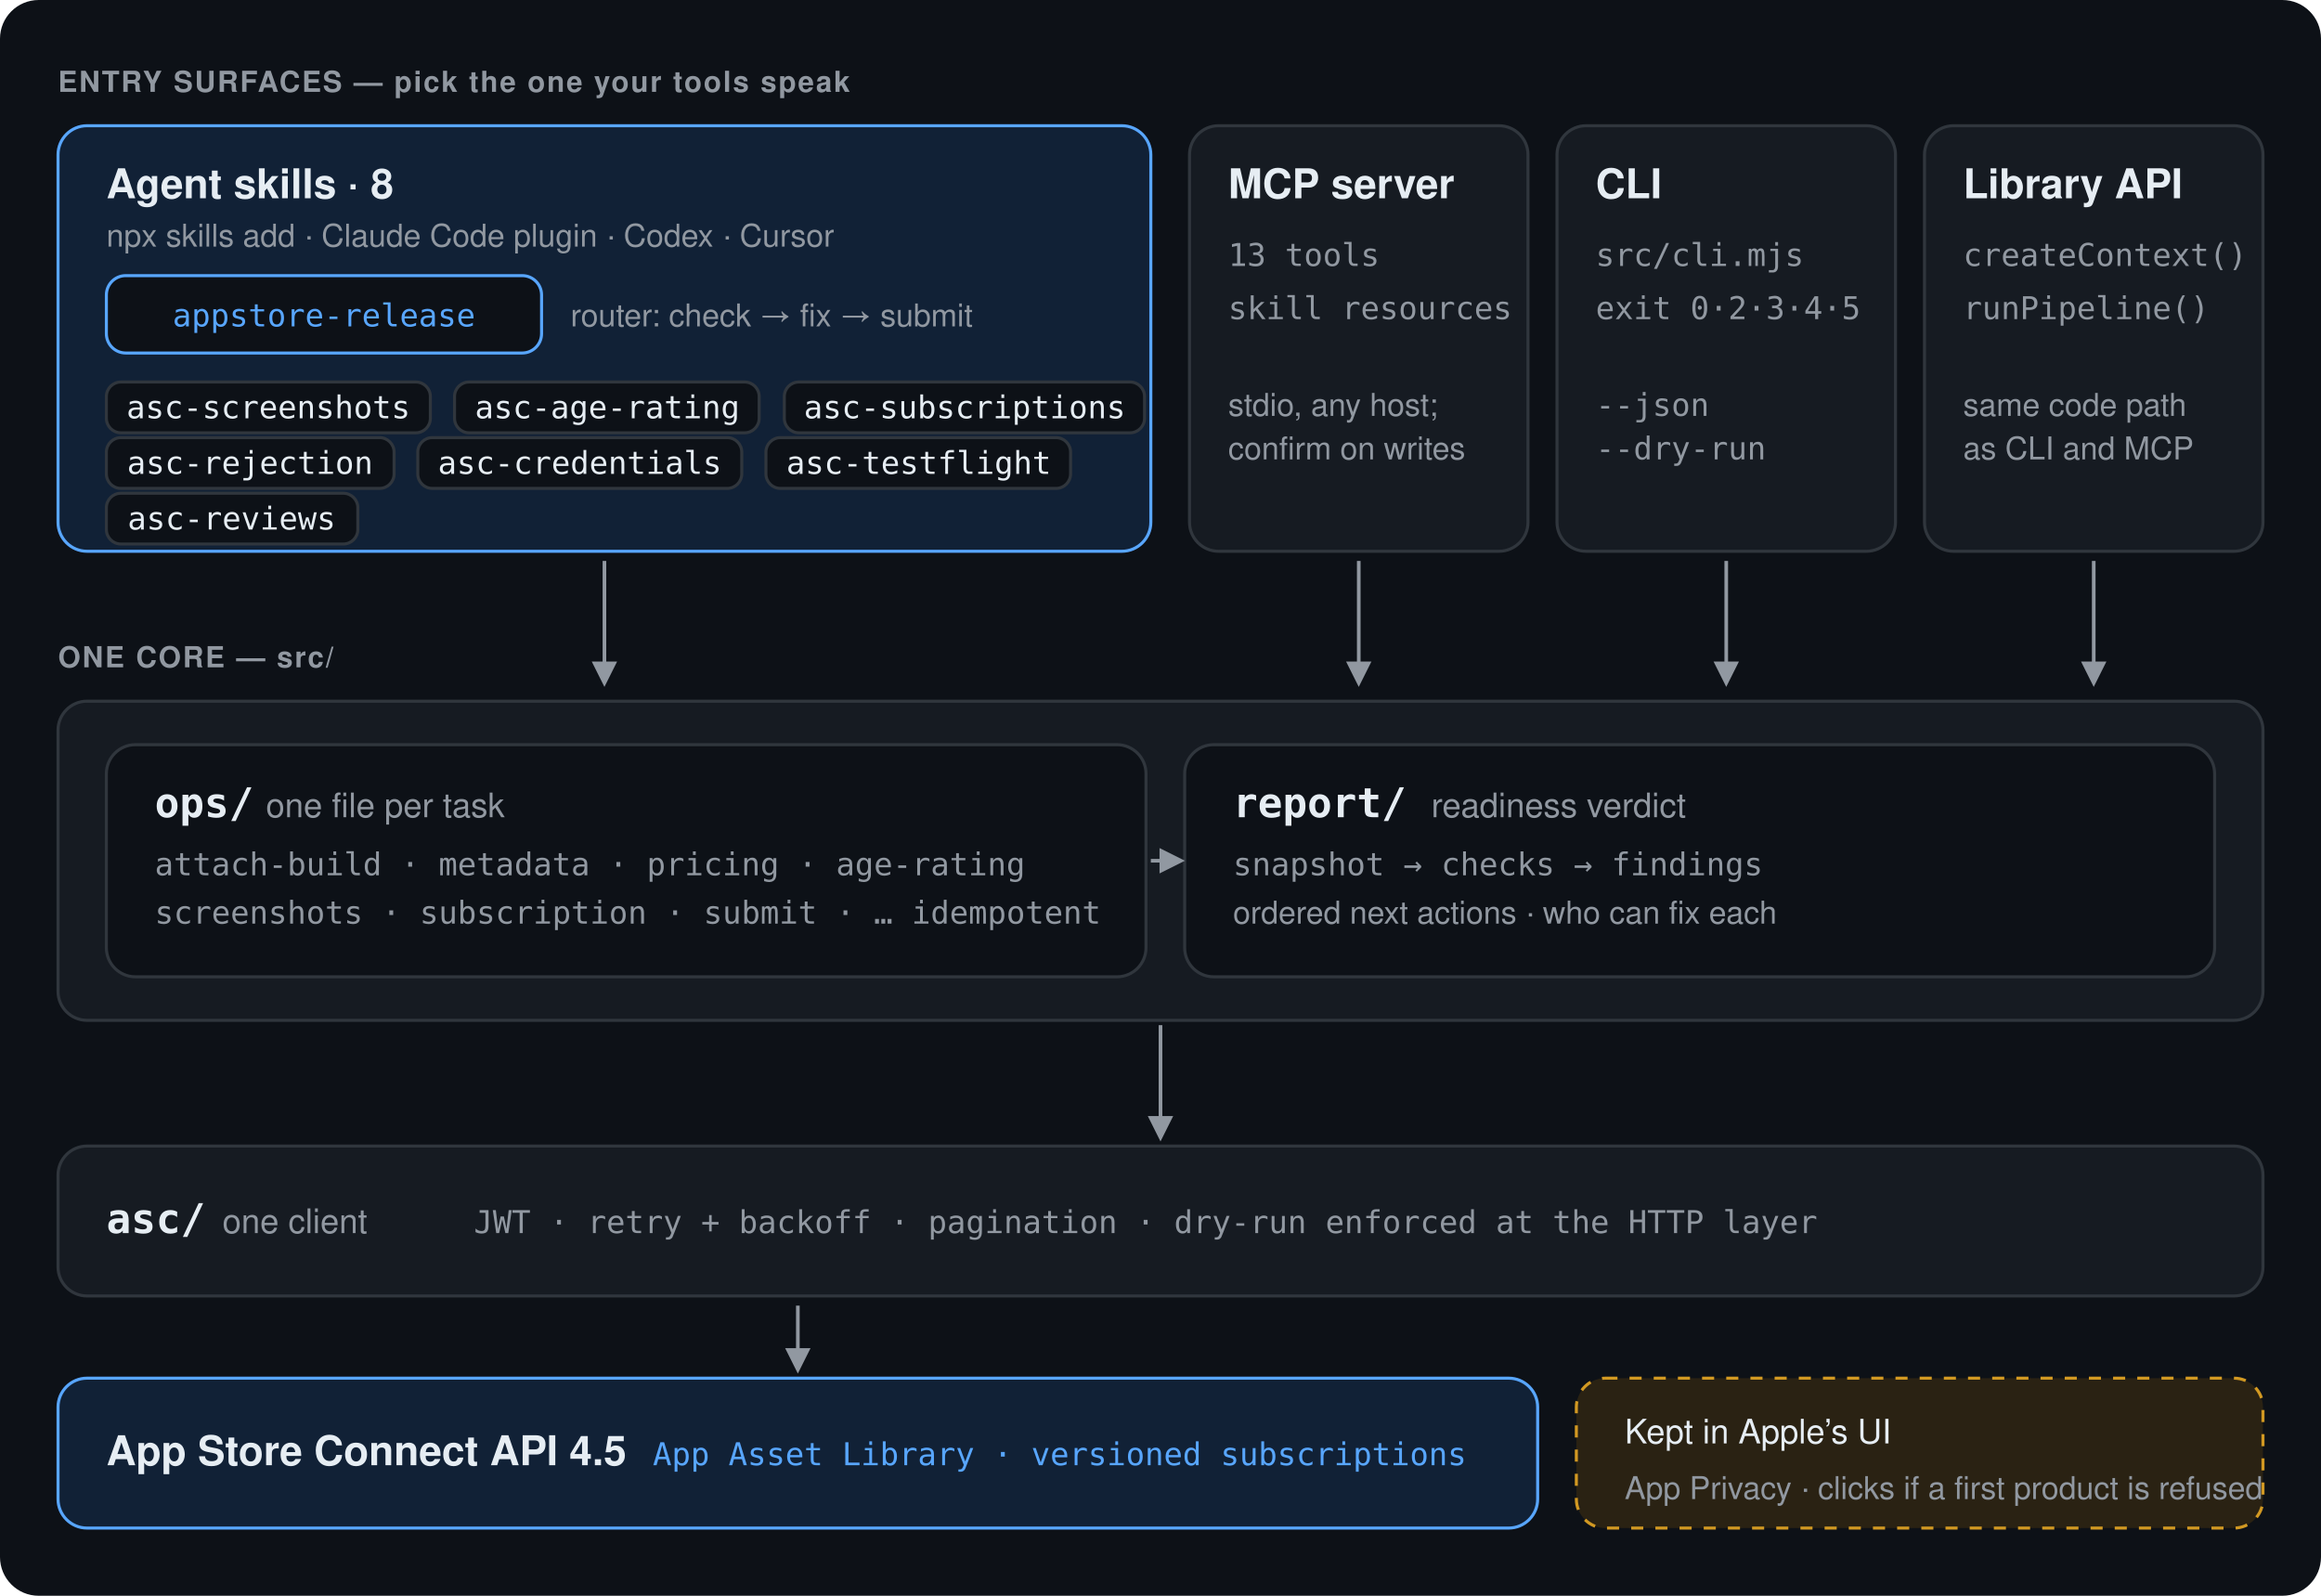
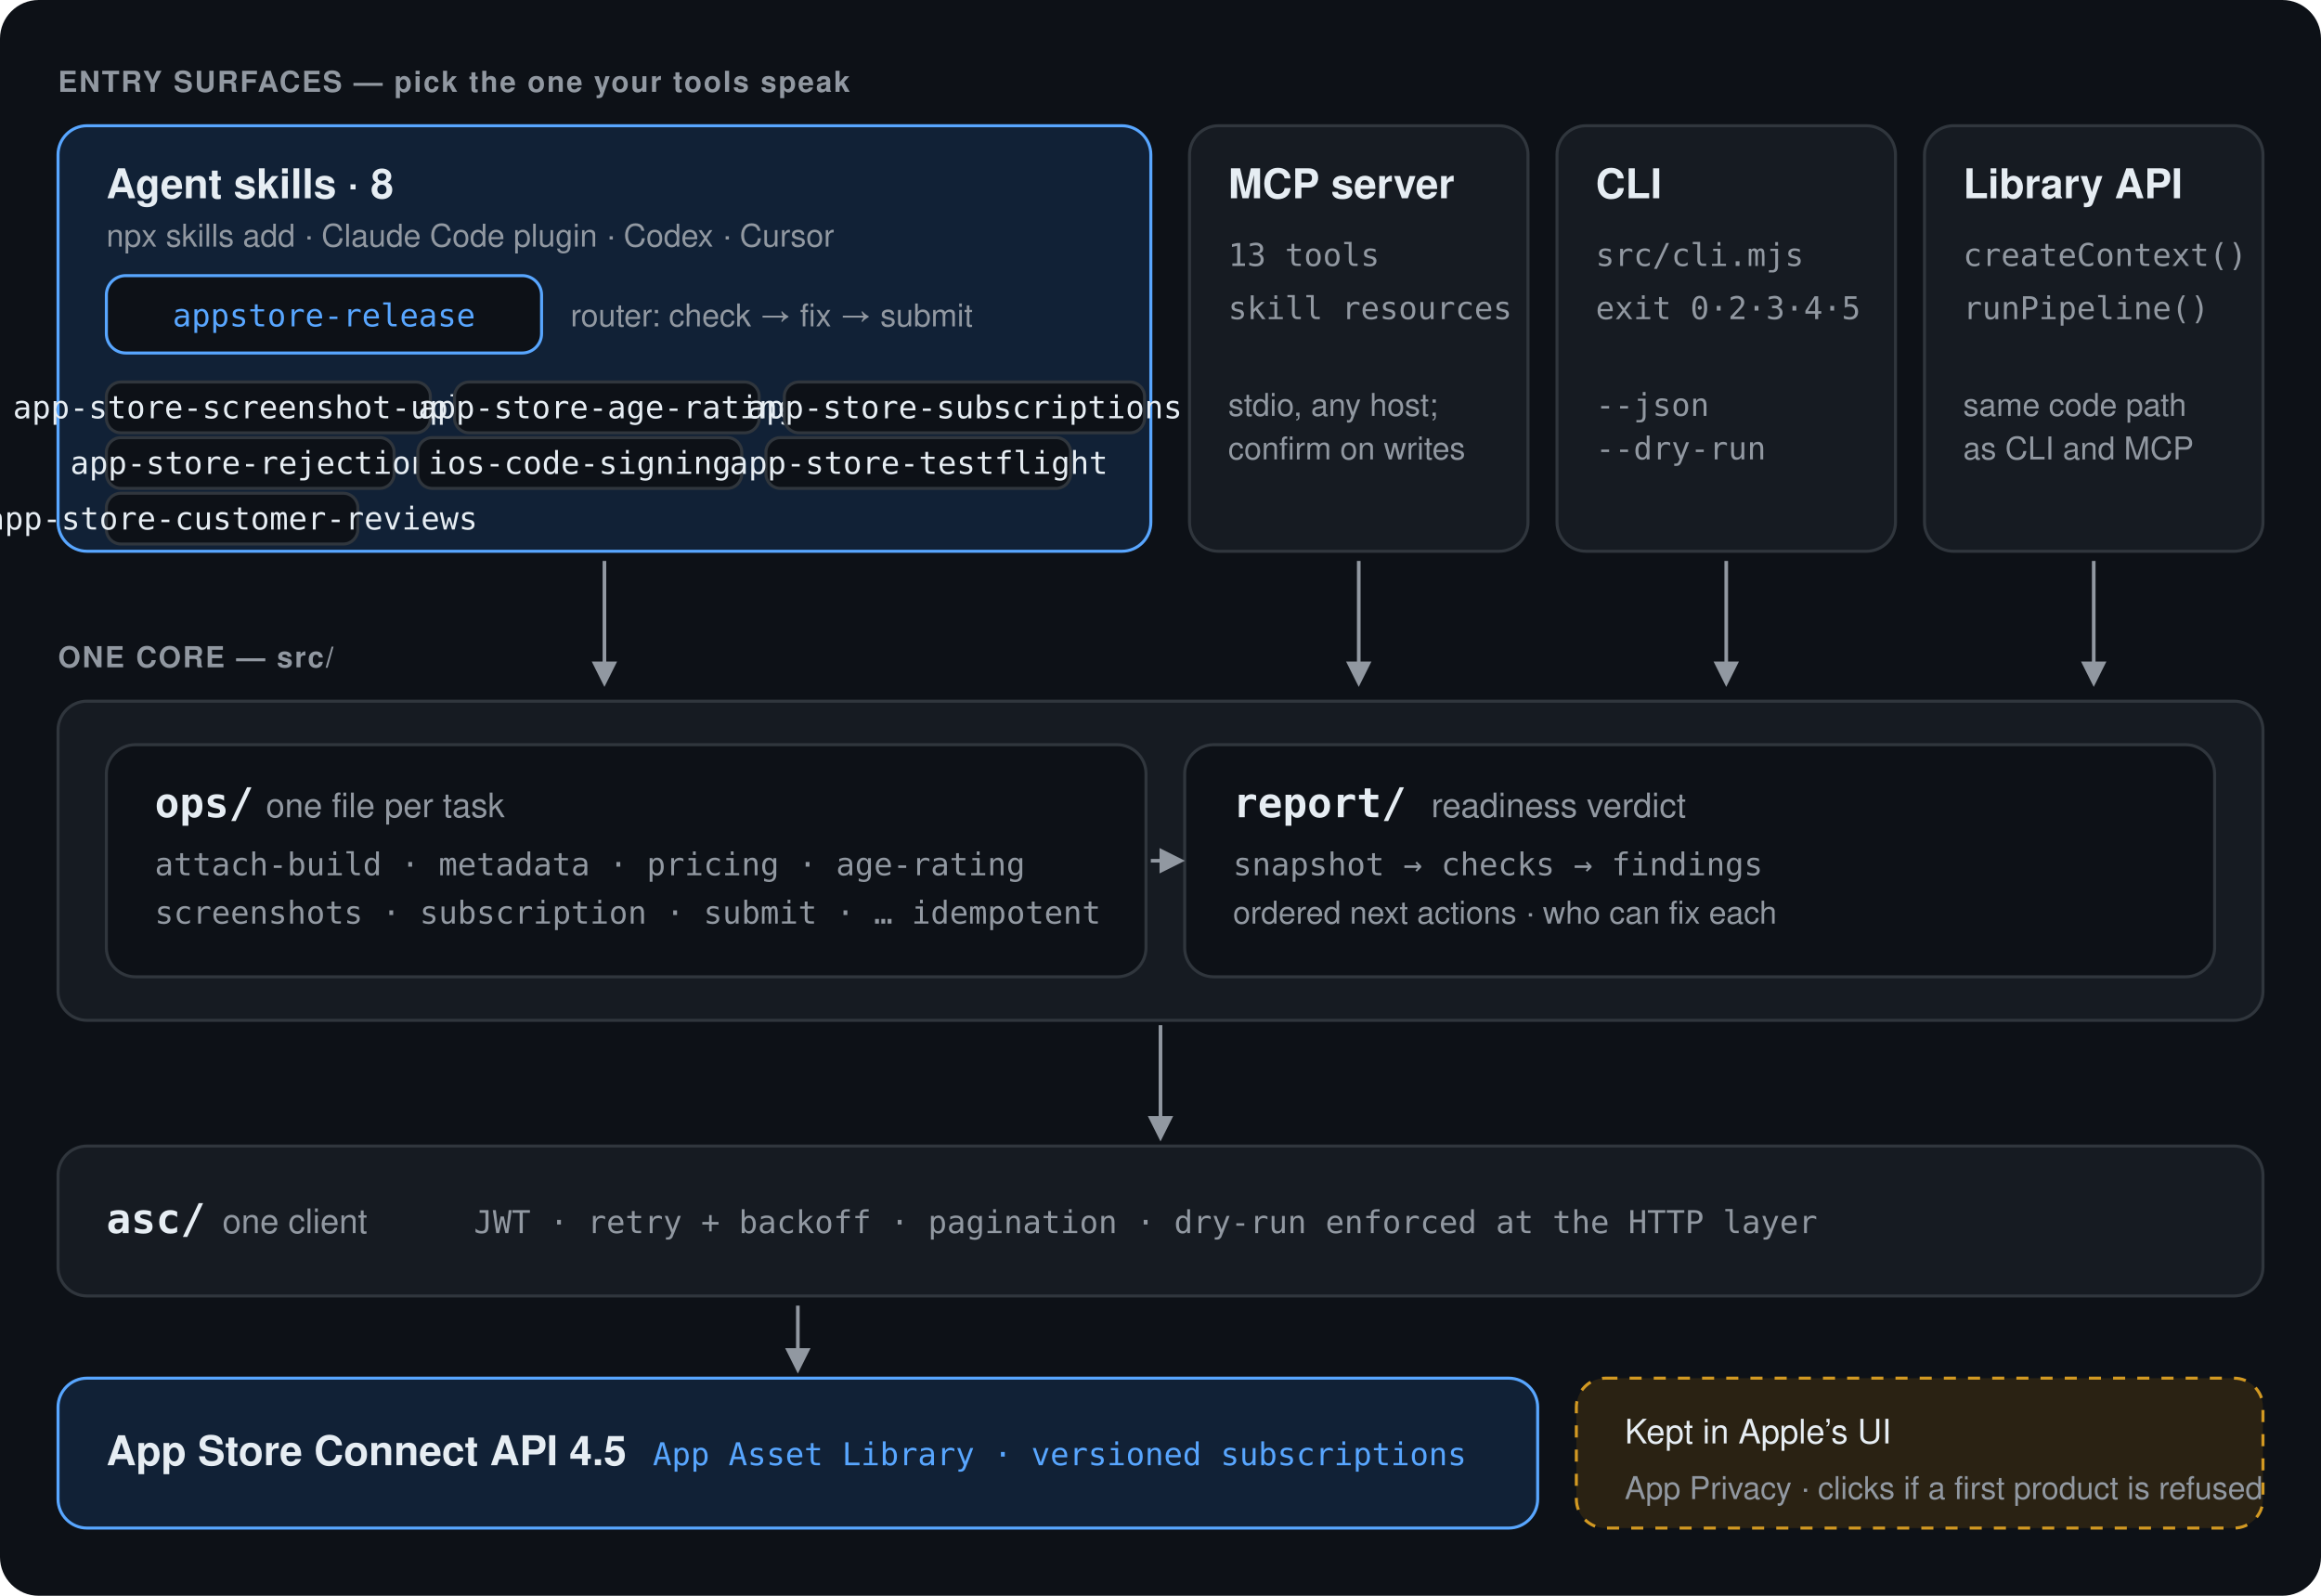
<svg xmlns="http://www.w3.org/2000/svg" viewBox="0 0 960 660" width="960" height="660" role="img" aria-labelledby="t d">
  <defs>
    <marker id="ah" viewBox="0 0 10 10" refX="8" refY="5" markerWidth="7" markerHeight="7" orient="auto-start-reverse">
      <path d="M0,0 L10,5 L0,10 z" fill="#9198a1" />
    </marker>
    <style>
    .s { font-family: -apple-system, BlinkMacSystemFont, 'Segoe UI', Helvetica, Arial, sans-serif; fill: #e6edf3; }
    .m { font-family: ui-monospace, SFMono-Regular, 'SF Mono', Menlo, Consolas, monospace; fill: #e6edf3; }
    .mu { fill: #9198a1; }
    .ac { fill: #58a6ff; }
    .h { font-size: 17px; font-weight: 650; }
    .b { font-size: 14px; }
    .c { font-size: 13px; }
    .k { font-size: 12px; letter-spacing: .06em; text-transform: uppercase; font-weight: 600; }
  </style>
  </defs>
  <rect width="960" height="660" rx="16" fill="#0d1117" />
  <text x="24" y="38" class="s k mu" text-anchor="start">ENTRY SURFACES — pick the one your tools speak</text>
  <rect x="24" y="52" width="452" height="176" rx="12" fill="#112136" stroke="#58a6ff" stroke-width="1.25" />
  <text x="44" y="82" class="s h" text-anchor="start">Agent skills · 8</text>
  <text x="44" y="102" class="s c mu" text-anchor="start">npx skills add · Claude Code plugin · Codex · Cursor</text>
  <rect x="44" y="114" width="180" height="32" rx="8" fill="#0d1117" stroke="#58a6ff" stroke-width="1.25" />
  <text x="134" y="135" class="m c ac" text-anchor="middle">appstore-release</text>
  <text x="236" y="135" class="s c mu" text-anchor="start">router: check → fix → submit</text>
  <rect x="44" y="158" width="134" height="21" rx="6" fill="#0d1117" stroke="#30363d" stroke-width="1.25" />
-   <text x="111.0" y="173" class="m c" text-anchor="middle">asc-screenshots</text>
+   <text x="111.0" y="173" class="m c" text-anchor="middle">app-store-screenshot-upload</text>
  <rect x="188.0" y="158" width="126" height="21" rx="6" fill="#0d1117" stroke="#30363d" stroke-width="1.25" />
-   <text x="251.2" y="173" class="m c" text-anchor="middle">asc-age-rating</text>
+   <text x="251.2" y="173" class="m c" text-anchor="middle">app-store-age-rating</text>
  <rect x="324.4" y="158" width="149" height="21" rx="6" fill="#0d1117" stroke="#30363d" stroke-width="1.25" />
-   <text x="399.0" y="173" class="m c" text-anchor="middle">asc-subscriptions</text>
+   <text x="399.0" y="173" class="m c" text-anchor="middle">app-store-subscriptions</text>
  <rect x="44" y="181" width="119" height="21" rx="6" fill="#0d1117" stroke="#30363d" stroke-width="1.25" />
-   <text x="103.4" y="196" class="m c" text-anchor="middle">asc-rejection</text>
+   <text x="103.4" y="196" class="m c" text-anchor="middle">app-store-rejection</text>
  <rect x="172.8" y="181" width="134" height="21" rx="6" fill="#0d1117" stroke="#30363d" stroke-width="1.25" />
-   <text x="239.8" y="196" class="m c" text-anchor="middle">asc-credentials</text>
+   <text x="239.8" y="196" class="m c" text-anchor="middle">ios-code-signing</text>
  <rect x="316.8" y="181" width="126" height="21" rx="6" fill="#0d1117" stroke="#30363d" stroke-width="1.25" />
-   <text x="380.0" y="196" class="m c" text-anchor="middle">asc-testflight</text>
+   <text x="380.0" y="196" class="m c" text-anchor="middle">app-store-testflight</text>
  <rect x="44" y="204" width="104" height="21" rx="6" fill="#0d1117" stroke="#30363d" stroke-width="1.25" />
-   <text x="95.8" y="219" class="m c" text-anchor="middle">asc-reviews</text>
+   <text x="95.8" y="219" class="m c" text-anchor="middle">app-store-customer-reviews</text>
  <rect x="492" y="52" width="140" height="176" rx="12" fill="#161b22" stroke="#30363d" stroke-width="1.25" />
  <text x="508" y="82" class="s h" text-anchor="start">MCP server</text>
  <text x="508" y="110" class="m c mu" text-anchor="start">13 tools</text>
  <text x="508" y="132" class="m c mu" text-anchor="start">skill resources</text>
  <rect x="644" y="52" width="140" height="176" rx="12" fill="#161b22" stroke="#30363d" stroke-width="1.25" />
  <text x="660" y="82" class="s h" text-anchor="start">CLI</text>
  <text x="660" y="110" class="m c mu" text-anchor="start">src/cli.mjs</text>
  <text x="660" y="132" class="m c mu" text-anchor="start">exit 0·2·3·4·5</text>
  <rect x="796" y="52" width="140" height="176" rx="12" fill="#161b22" stroke="#30363d" stroke-width="1.25" />
  <text x="812" y="82" class="s h" text-anchor="start">Library API</text>
  <text x="812" y="110" class="m c mu" text-anchor="start">createContext()</text>
  <text x="812" y="132" class="m c mu" text-anchor="start">runPipeline()</text>
  <text x="508" y="172" class="s c mu" text-anchor="start">stdio, any host;</text>
  <text x="508" y="190" class="s c mu" text-anchor="start">confirm on writes</text>
  <text x="660" y="172" class="m c mu" text-anchor="start">--json</text>
  <text x="660" y="190" class="m c mu" text-anchor="start">--dry-run</text>
  <text x="812" y="172" class="s c mu" text-anchor="start">same code path</text>
  <text x="812" y="190" class="s c mu" text-anchor="start">as CLI and MCP</text>
  <path d="M250,232 L250,282" stroke="#9198a1" stroke-width="1.5" fill="none" marker-end="url(#ah)" />
  <path d="M562,232 L562,282" stroke="#9198a1" stroke-width="1.5" fill="none" marker-end="url(#ah)" />
  <path d="M714,232 L714,282" stroke="#9198a1" stroke-width="1.5" fill="none" marker-end="url(#ah)" />
  <path d="M866,232 L866,282" stroke="#9198a1" stroke-width="1.5" fill="none" marker-end="url(#ah)" />
  <text x="24" y="276" class="s k mu" text-anchor="start">ONE CORE — src/</text>
  <rect x="24" y="290" width="912" height="132" rx="12" fill="#161b22" stroke="#30363d" stroke-width="1.25" />
  <rect x="44" y="308" width="430" height="96" rx="12" fill="#0d1117" stroke="#30363d" stroke-width="1.25" />
  <text x="64" y="338" class="m h" text-anchor="start">ops/</text>
  <text x="110" y="338" class="s b mu" text-anchor="start">one file per task</text>
  <text x="64" y="362" class="m c mu" text-anchor="start">attach-build · metadata · pricing · age-rating</text>
  <text x="64" y="382" class="m c mu" text-anchor="start">screenshots · subscription · submit · …  idempotent</text>
  <rect x="490" y="308" width="426" height="96" rx="12" fill="#0d1117" stroke="#30363d" stroke-width="1.25" />
  <text x="510" y="338" class="m h" text-anchor="start">report/</text>
  <text x="592" y="338" class="s b mu" text-anchor="start">readiness verdict</text>
  <text x="510" y="362" class="m c mu" text-anchor="start">snapshot → checks → findings</text>
  <text x="510" y="382" class="s c mu" text-anchor="start">ordered next actions · who can fix each</text>
  <path d="M476,356 L488,356" stroke="#9198a1" stroke-width="1.5" fill="none" marker-end="url(#ah)" />
  <path d="M480,424 L480,470" stroke="#9198a1" stroke-width="1.5" fill="none" marker-end="url(#ah)" />
  <rect x="24" y="474" width="912" height="62" rx="12" fill="#161b22" stroke="#30363d" stroke-width="1.25" />
  <text x="44" y="510" class="m h" text-anchor="start">asc/</text>
  <text x="92" y="510" class="s b mu" text-anchor="start">one client</text>
  <text x="196" y="510" class="m c mu" text-anchor="start">JWT · retry + backoff · pagination · dry-run enforced at the HTTP layer</text>
  <path d="M330,540 L330,566" stroke="#9198a1" stroke-width="1.5" fill="none" marker-end="url(#ah)" />
  <rect x="24" y="570" width="612" height="62" rx="12" fill="#112136" stroke="#58a6ff" stroke-width="1.25" />
  <text x="44" y="606" class="s h" text-anchor="start">App Store Connect API 4.5</text>
  <text x="270" y="606" class="m c ac" text-anchor="start">App Asset Library · versioned subscriptions</text>
  <rect x="652" y="570" width="284" height="62" rx="12" fill="#2a2213" stroke="#d29922" stroke-width="1.25" stroke-dasharray="5 5" />
  <text x="672" y="597" class="s b" text-anchor="start">Kept in Apple’s UI</text>
  <text x="672" y="620" class="s c mu" text-anchor="start">App Privacy · clicks if a first product is refused</text>
</svg>
